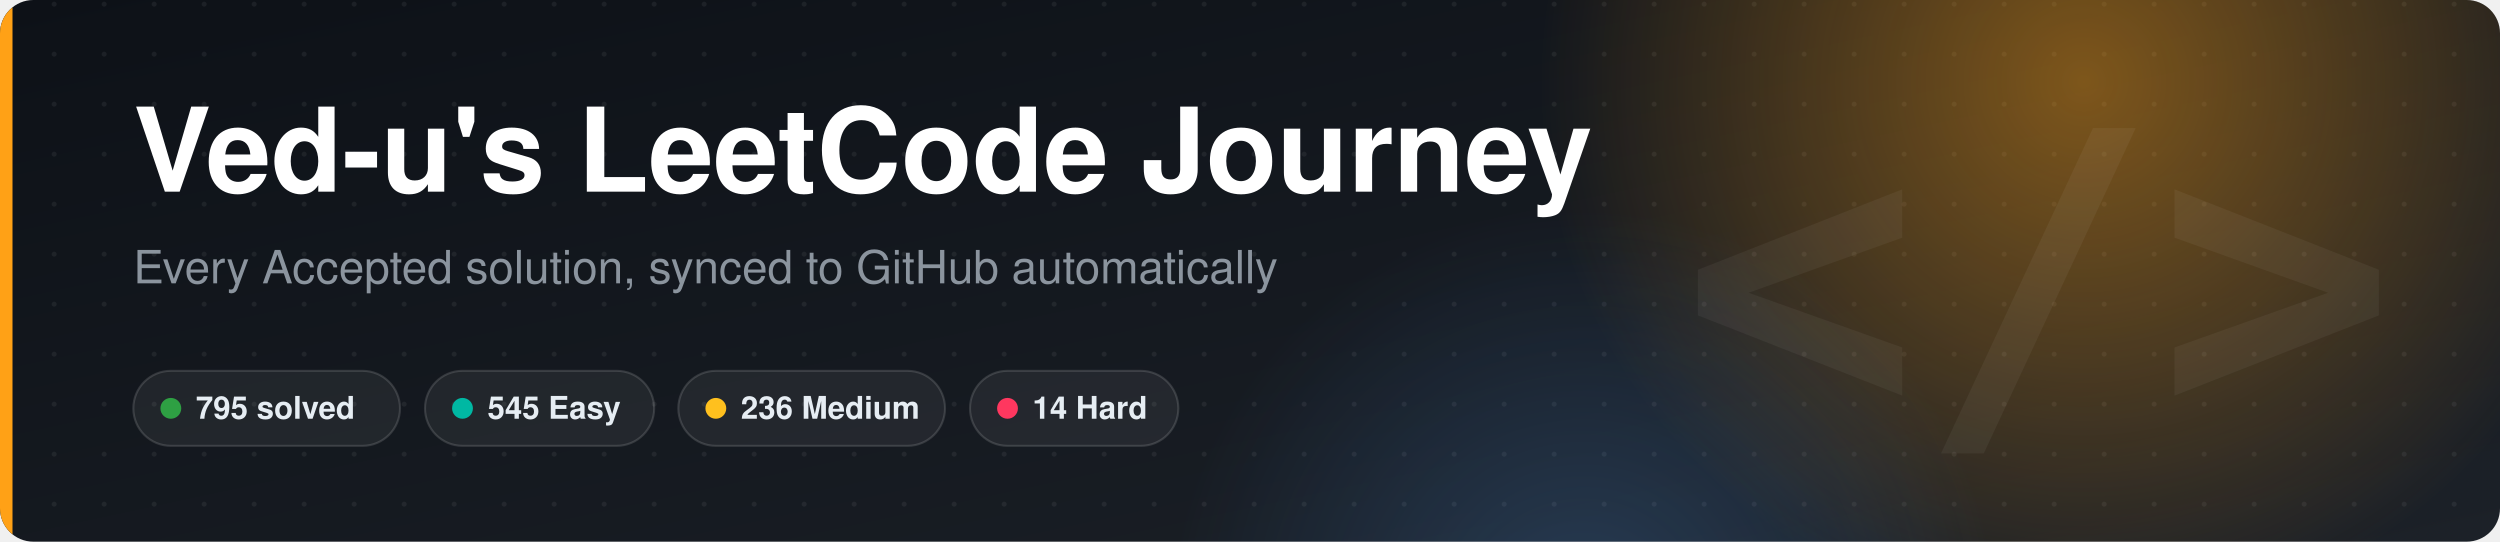
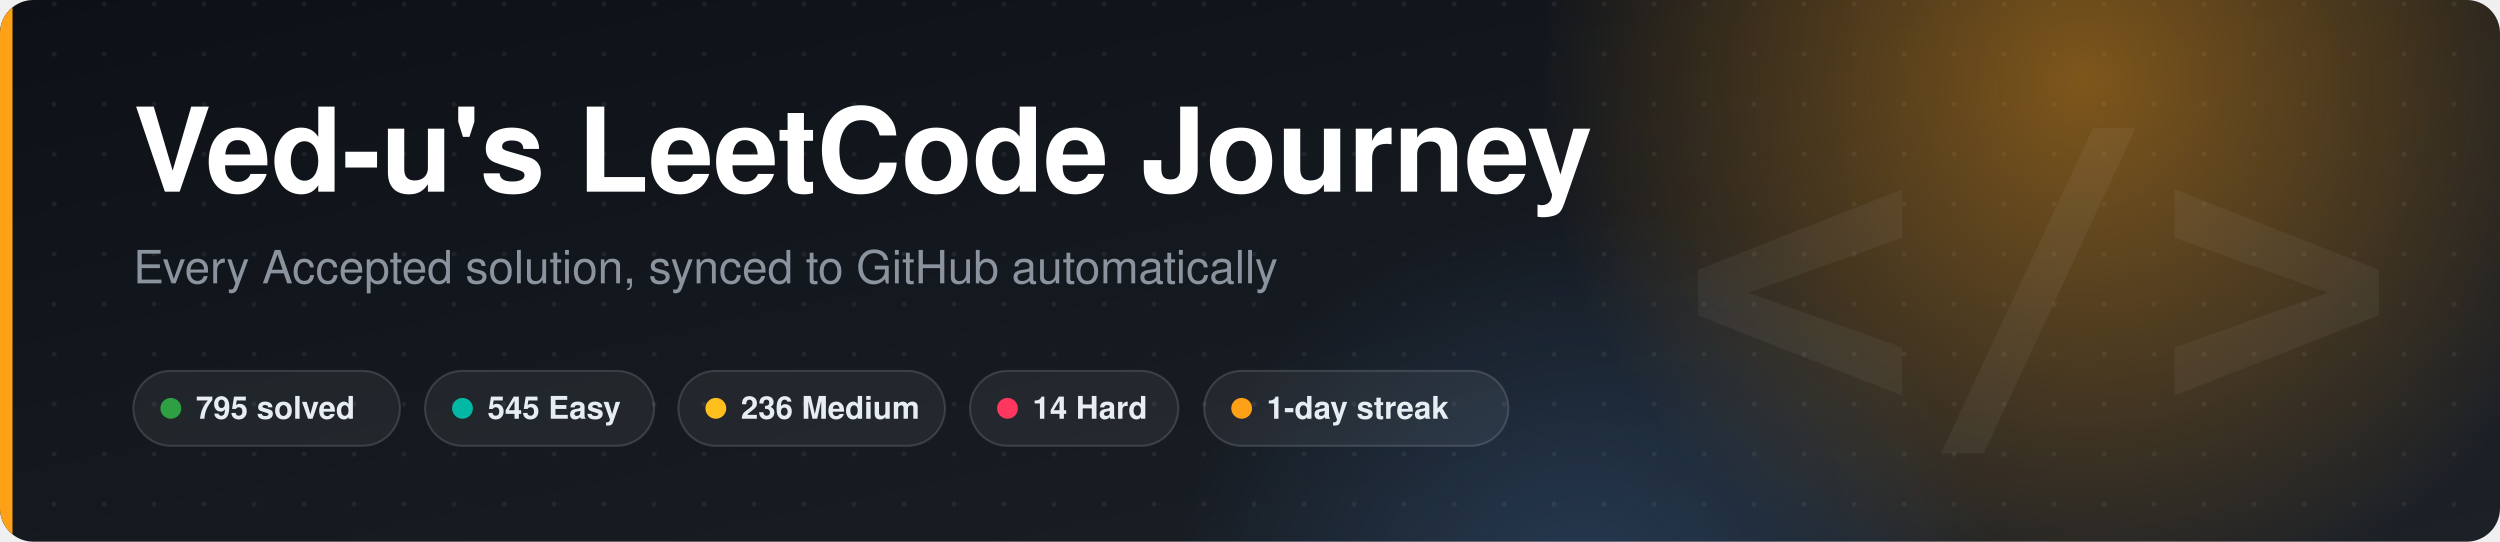
<svg xmlns="http://www.w3.org/2000/svg" width="1200" height="260" viewBox="0 0 1200 260" font-family="-apple-system,BlinkMacSystemFont,'Segoe UI',Helvetica,Arial,sans-serif" role="img" aria-labelledby="t">
  <style>
.bg{fill:#ffffff;stroke:#d0d7de}.title{fill:#1f2328;font-size:18px;font-weight:600}.muted{fill:#656d76;font-size:12px}
.label{fill:#1f2328;font-size:13px;font-weight:600}.value{fill:#1f2328;font-size:22px;font-weight:700}.value-sm{fill:#1f2328;font-size:14px;font-weight:700}
.total{fill:#1f2328;font-size:30px;font-weight:700}.track{fill:#eaeef2}.ring-track{stroke:#eaeef2}.divider{stroke:#d0d7de}.grid{stroke:#d0d7de;fill:none}
@media (prefers-color-scheme: dark){.bg{fill:#0d1117;stroke:#30363d}.title,.label,.value,.value-sm,.total{fill:#e6edf3}.muted{fill:#8b949e}.track{fill:#21262d}.ring-track{stroke:#21262d}.divider{stroke:#30363d}.grid{stroke:#30363d}}
@keyframes ls-fade{from{opacity:0;transform:translateY(6px)}to{opacity:1;transform:none}}
@keyframes ls-grow{from{transform:scaleX(0)}to{transform:scaleX(1)}}
@keyframes ls-pop{from{opacity:0;transform:scale(.2)}to{opacity:1;transform:scale(1)}}
@keyframes ls-pulse{0%,100%{opacity:1}50%{opacity:.3}}
.fade{animation:ls-fade .6s ease-out both}
.grow{transform-box:fill-box;transform-origin:left center;animation:ls-grow .9s cubic-bezier(.2,.7,.3,1) both}
.pulse{animation:ls-pulse 1.8s ease-in-out infinite}
.d1{animation-delay:0.12s}
.d2{animation-delay:0.24s}
.d3{animation-delay:0.36s}
.d4{animation-delay:0.48s}
.d5{animation-delay:0.60s}
.d6{animation-delay:0.72s}
.d7{animation-delay:0.84s}
.d8{animation-delay:0.96s}
@media (prefers-reduced-motion: reduce){*{animation:none!important}}
@keyframes ls-drift{0%,100%{transform:translate(0,0)}50%{transform:translate(-60px,18px)}}
.glow{animation:ls-drift 14s ease-in-out infinite}
</style>
  <defs>
    <linearGradient id="bn-bg" x1="0" y1="0" x2="1" y2="1">
      <stop offset="0" stop-color="#0d1117" />
      <stop offset="1" stop-color="#1c2128" />
    </linearGradient>
    <radialGradient id="bn-glow">
      <stop offset="0" stop-color="#ffa116" stop-opacity="0.45" />
      <stop offset="1" stop-color="#ffa116" stop-opacity="0" />
    </radialGradient>
    <radialGradient id="bn-glow2">
      <stop offset="0" stop-color="#58a6ff" stop-opacity="0.22" />
      <stop offset="1" stop-color="#58a6ff" stop-opacity="0" />
    </radialGradient>
    <pattern id="bn-dots" width="24" height="24" patternUnits="userSpaceOnUse">
      <circle cx="2" cy="2" r="1.2" fill="#ffffff" fill-opacity="0.06" />
    </pattern>
    <clipPath id="bn-clip">
      <rect width="1200" height="260" rx="16" />
    </clipPath>
  </defs>
  <g clip-path="url(#bn-clip)">
    <rect width="1200" height="260" fill="url(#bn-bg)" />
    <rect width="1200" height="260" fill="url(#bn-dots)" />
    <circle cx="1000" cy="40" r="260" fill="url(#bn-glow)" class="glow" />
    <circle cx="760" cy="300" r="200" fill="url(#bn-glow2)" />
    <text x="1150" y="200" text-anchor="end" font-family="SFMono-Regular,Consolas,monospace" font-size="190" font-weight="700" fill="#ffffff" fill-opacity="0.05">&lt;/&gt;</text>
    <rect x="0" y="0" width="6" height="260" fill="#ffa116" />
  </g>
  <text x="64" y="92" fill="#ffffff" font-size="56" font-weight="800" class="fade">Ved-u's LeetCode Journey</text>
  <text x="64" y="136" fill="#8b949e" font-size="22" class="fade d1">Every Accepted solution, synced to GitHub automatically</text>
  <g class="fade d3">
    <rect x="64" y="178" width="128" height="36" rx="18" fill="#ffffff" fill-opacity="0.06" stroke="#ffffff" stroke-opacity="0.14" />
    <circle cx="82" cy="196" r="5" fill="#2ea043" />
    <text x="94" y="201" fill="#e6edf3" font-size="15" font-weight="600">795 solved</text>
  </g>
  <g class="fade d4">
    <rect x="204" y="178" width="110" height="36" rx="18" fill="#ffffff" fill-opacity="0.06" stroke="#ffffff" stroke-opacity="0.14" />
    <circle cx="222" cy="196" r="5" fill="#00b8a3" />
    <text x="234" y="201" fill="#e6edf3" font-size="15" font-weight="600">545 Easy</text>
  </g>
  <g class="fade d5">
    <rect x="325.6" y="178" width="128" height="36" rx="18" fill="#ffffff" fill-opacity="0.06" stroke="#ffffff" stroke-opacity="0.14" />
    <circle cx="343.6" cy="196" r="5" fill="#ffc01e" />
    <text x="355.6" y="201" fill="#e6edf3" font-size="15" font-weight="600">236 Medium</text>
  </g>
  <g class="fade d6">
    <rect x="465.6" y="178" width="100" height="36" rx="18" fill="#ffffff" fill-opacity="0.06" stroke="#ffffff" stroke-opacity="0.14" />
    <circle cx="483.6" cy="196" r="5" fill="#ff375f" />
    <text x="495.6" y="201" fill="#e6edf3" font-size="15" font-weight="600">14 Hard</text>
  </g>
+   <g class="fade d7">
+     <rect x="578" y="178" width="146" height="36" rx="18" fill="#ffffff" fill-opacity="0.06" stroke="#ffffff" stroke-opacity="0.14" />
+     <circle cx="596" cy="196" r="5" fill="#ffa116" />
+     <text x="608" y="201" fill="#e6edf3" font-size="15" font-weight="600">1-day streak</text>
+   </g>
</svg>
